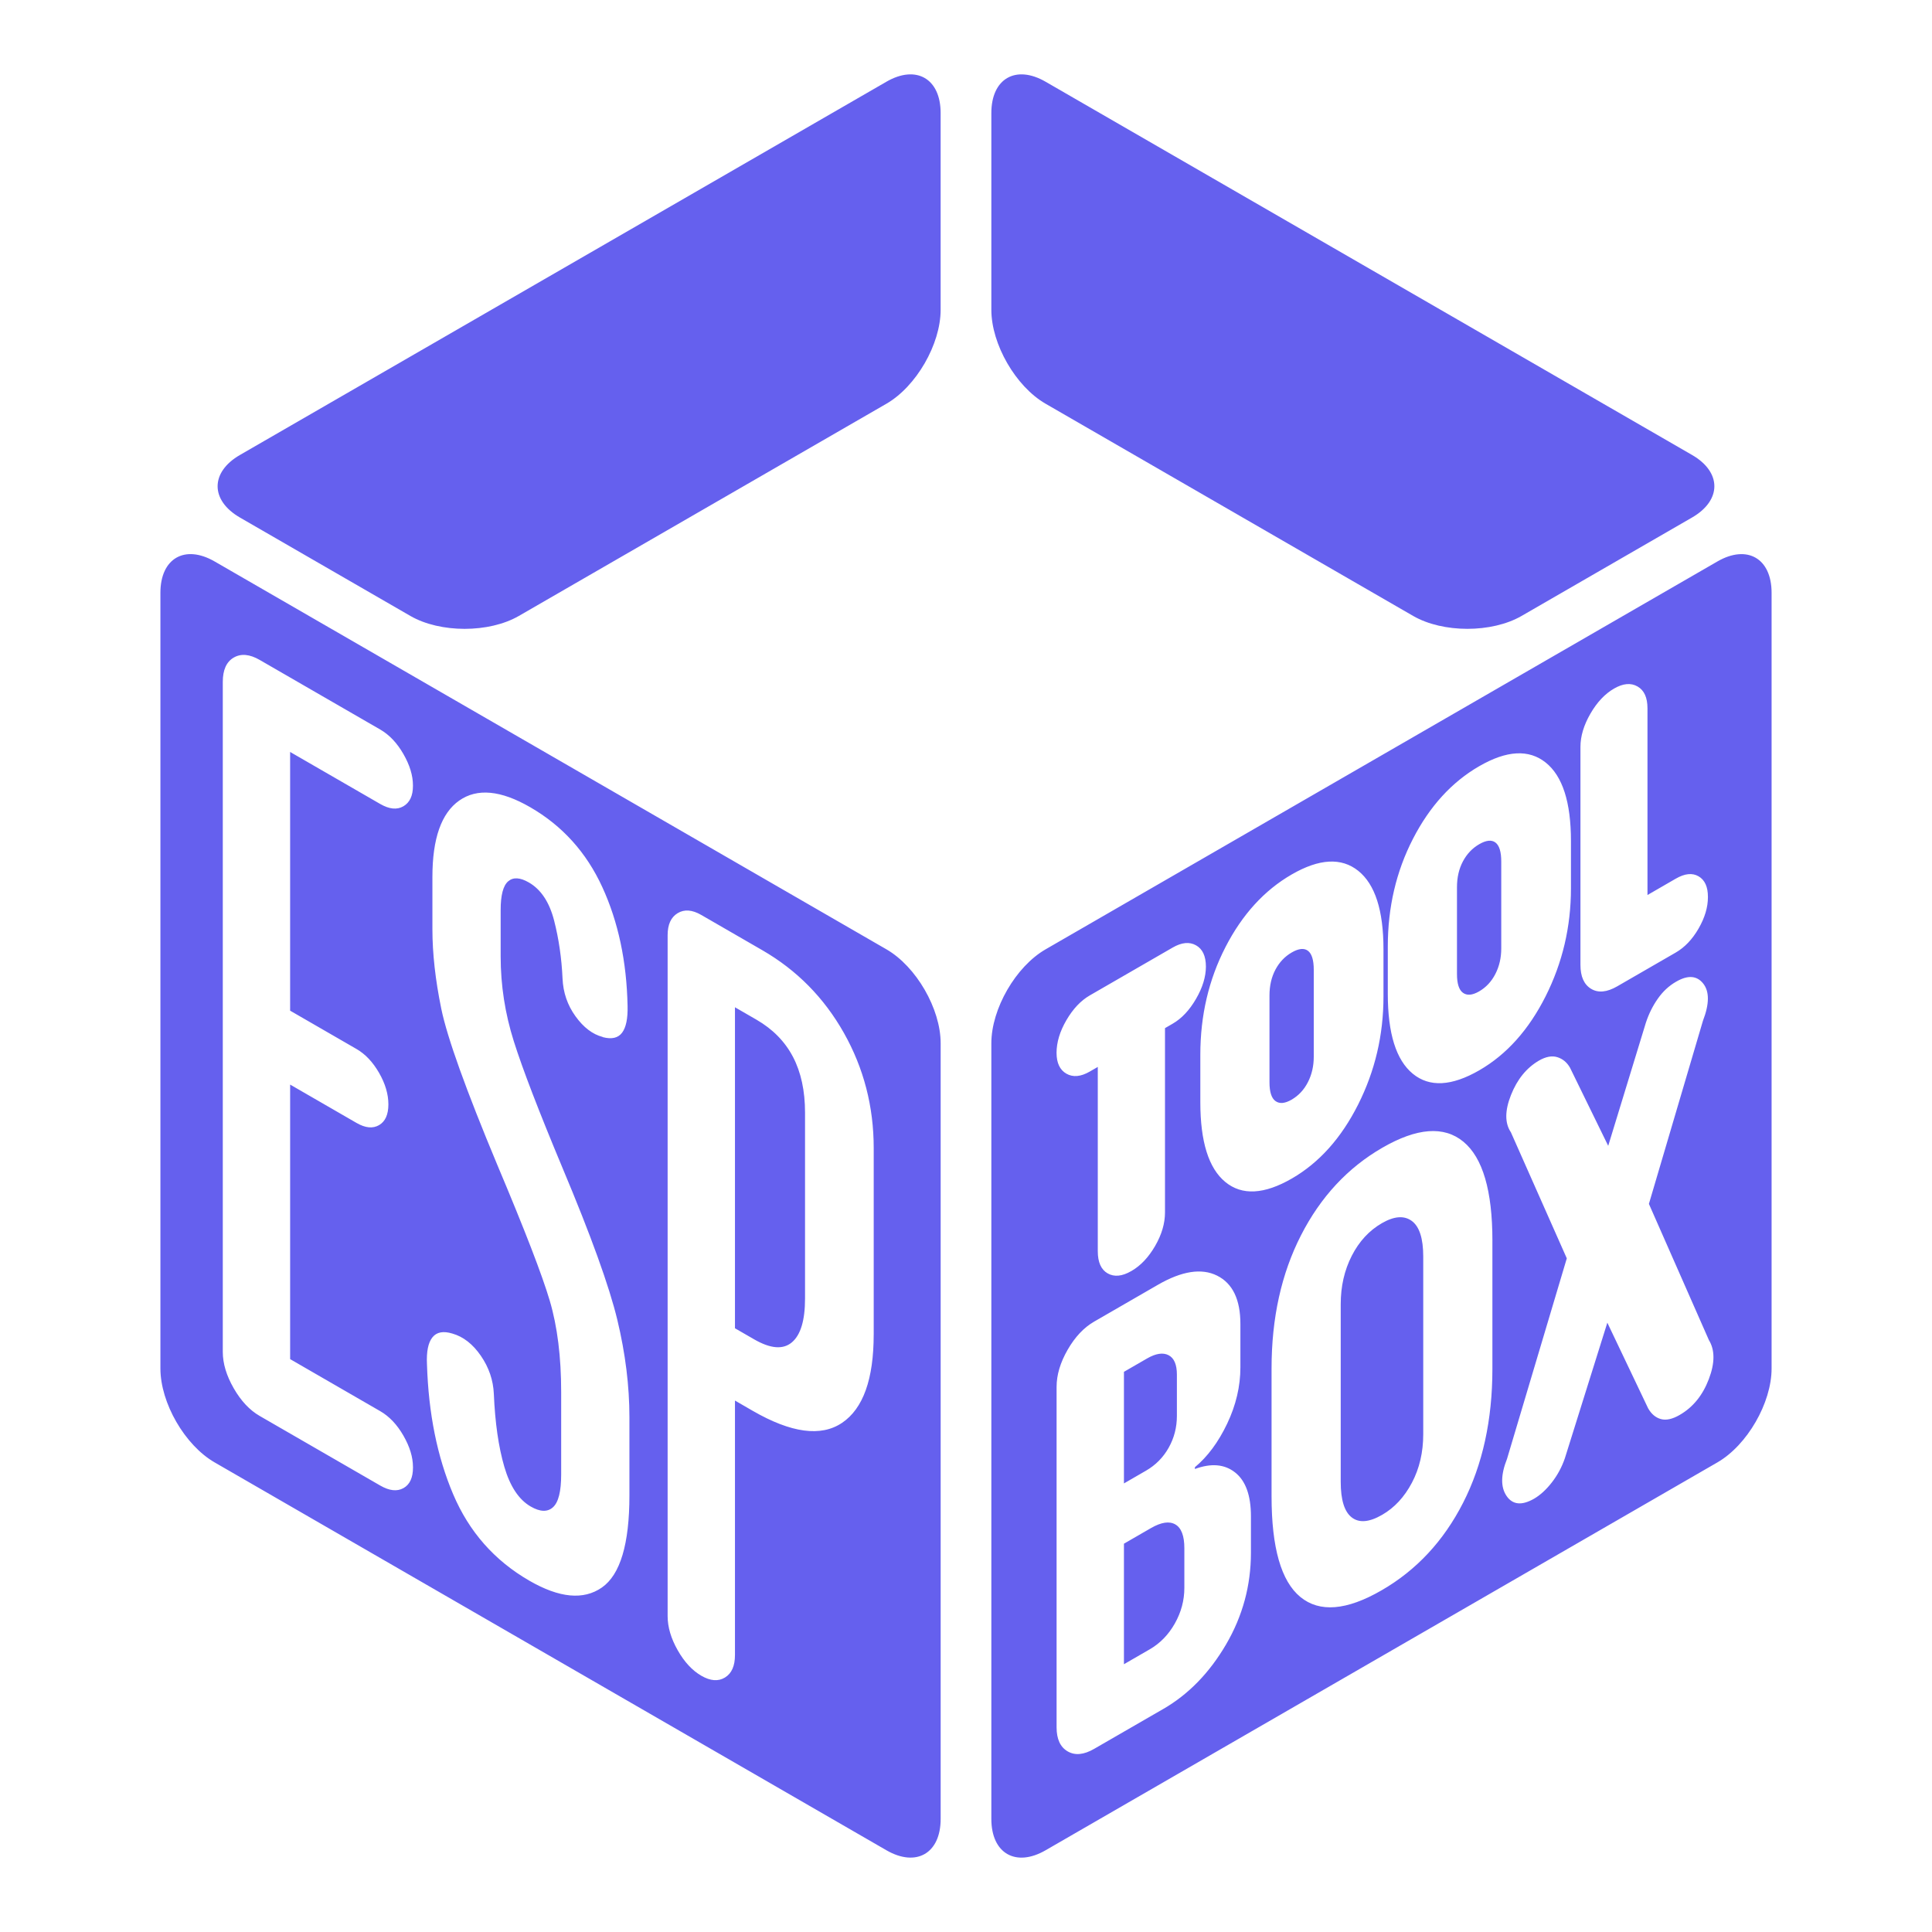
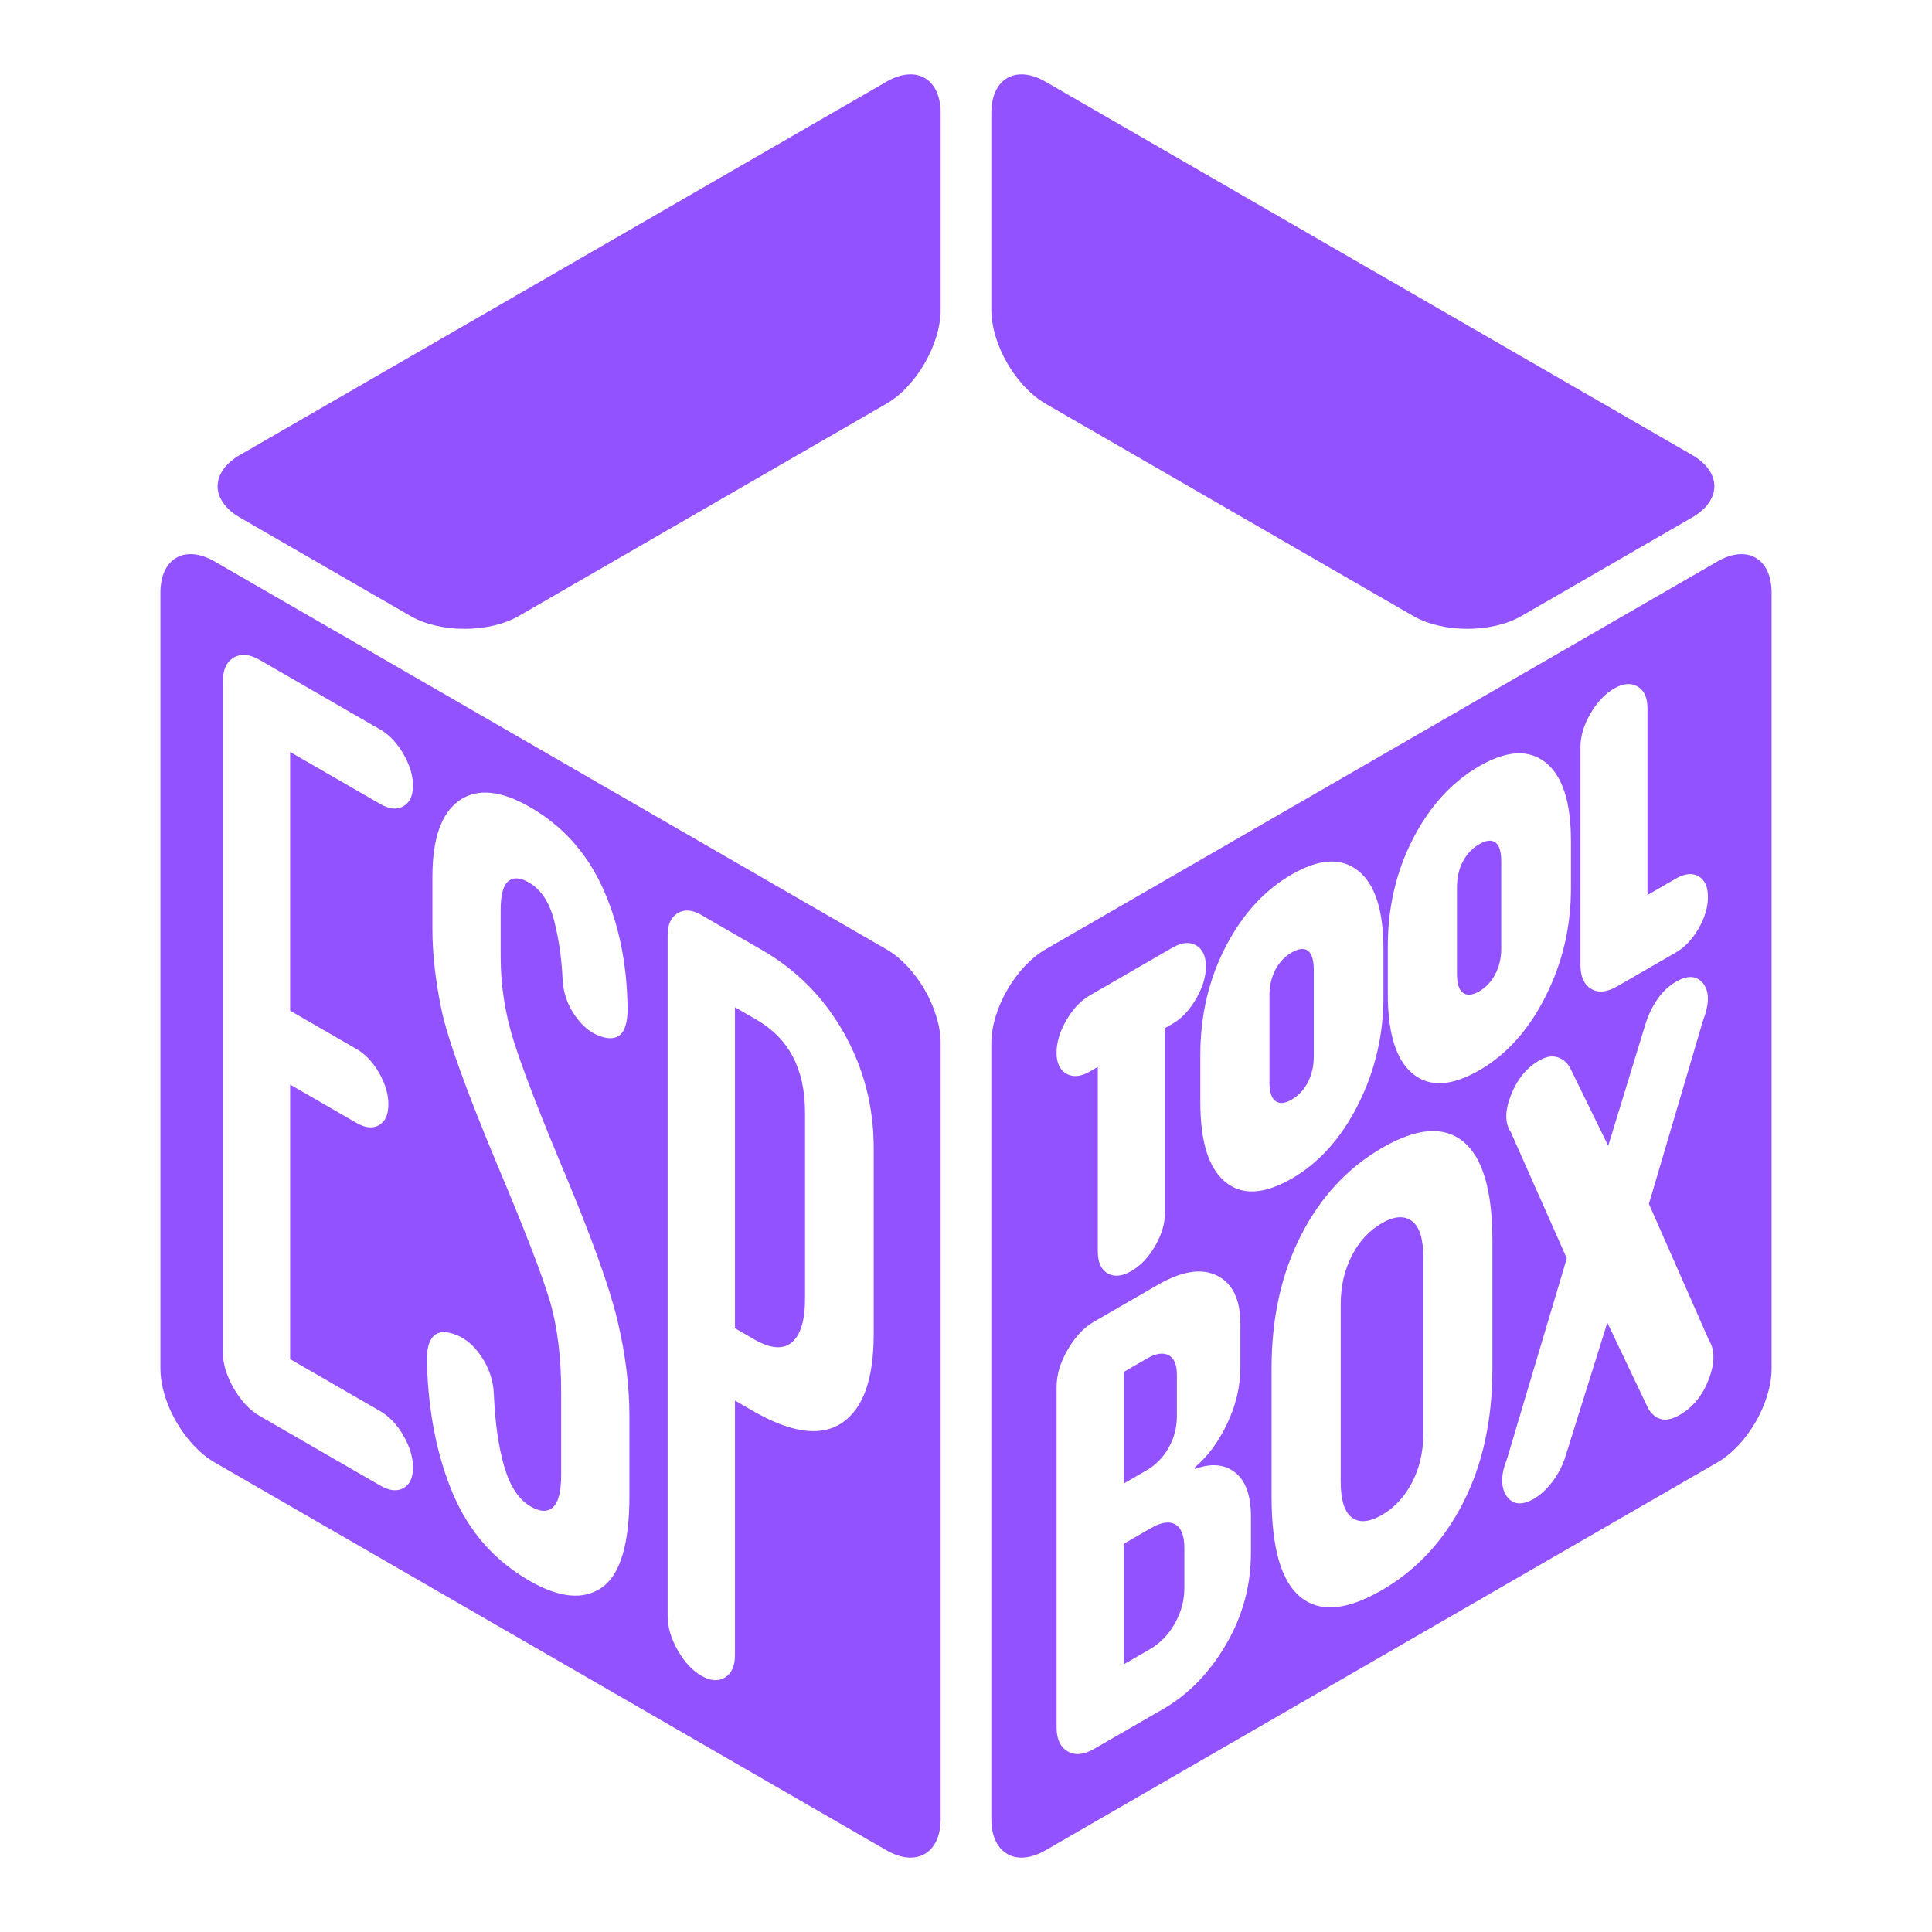
<svg xmlns="http://www.w3.org/2000/svg" id="ESP_Toolbox" data-name="ESP Toolbox" viewBox="0 0 1080 1080">
  <defs>
    <style>
            .fill {
-             fill: #6560ee;
+             fill: #9252ff;
            }
        </style>
  </defs>
  <path class="fill" d="M554.17,173.18V63.18c0-19.25,13.64-27.12,30.31-17.5l361.36,208.63c16.67,9.62,16.67,25.38,0,35l-95.26,55c-16.67,9.62-43.95,9.62-60.62,0l-205.48-118.63c-16.67-9.62-30.31-33.25-30.31-52.5ZM990.33,280h0s0,0,0,0h0ZM495.52,45.68L134.15,254.32c-16.67,9.62-16.67,25.38,0,35l95.26,55c16.67,9.62,43.95,9.62,60.62,0l205.48-118.63c16.67-9.62,30.31-33.25,30.31-52.5V63.18c0-19.25-13.64-27.12-30.31-17.5ZM653.29,809.3c3.07-5.44,4.6-11.38,4.6-17.83v-23.02c0-5.67-1.56-9.3-4.67-10.9-3.11-1.59-7.11-.98-12,1.84l-12.93,7.47v62.38s12.36-7.14,12.36-7.14c5.36-3.1,9.58-7.37,12.65-12.81ZM817.84,555c2.25,1.62,5.23,1.36,8.95-.78,3.91-2.26,6.96-5.52,9.14-9.78,2.19-4.26,3.28-9.01,3.28-14.24v-48.56c0-5.46-1.08-9.01-3.23-10.65-2.15-1.64-5.19-1.33-9.09.93-3.84,2.22-6.88,5.41-9.1,9.58-2.22,4.17-3.33,8.98-3.33,14.44v48.56c0,5.38,1.12,8.89,3.38,10.51ZM657.03,852.17c-3.36-1.95-7.9-1.27-13.65,2.05l-15.09,8.71v67.38s14.37-8.3,14.37-8.3c5.84-3.37,10.54-8.2,14.08-14.47,3.54-6.27,5.32-12.91,5.32-19.92v-22.18c0-6.89-1.68-11.32-5.03-13.27ZM713.03,615.52c2.25,1.62,5.23,1.36,8.95-.78,3.91-2.26,6.96-5.52,9.14-9.78,2.19-4.26,3.28-9.01,3.28-14.24v-48.56c0-5.46-1.08-9.01-3.23-10.65-2.15-1.64-5.19-1.33-9.09.93-3.84,2.22-6.88,5.41-9.1,9.58-2.22,4.17-3.33,8.98-3.33,14.44v48.56c0,5.38,1.12,8.89,3.38,10.51ZM789.21,682.53c-4.26-3.15-9.84-2.74-16.74,1.24-7.09,4.1-12.7,10.17-16.82,18.22-4.12,8.05-6.18,17.08-6.18,27.08v99.24c0,10.12,2.05,16.77,6.18,19.95,4.12,3.18,9.77,2.7,16.96-1.45,6.9-3.98,12.45-9.97,16.67-17.97,4.22-7.99,6.32-17.05,6.32-27.17v-99.24c0-10.12-2.13-16.75-6.39-19.91ZM990.33,331.37v433.63c0,19.25-13.64,42.88-30.31,52.5l-375.54,216.82c-16.67,9.62-30.31,1.75-30.31-17.5v-433.63c0-19.25,13.64-42.88,30.31-52.5l375.54-216.82c16.67-9.62,30.31-1.75,30.31,17.5ZM883.48,539.36c0,6.54,1.99,11,5.96,13.4,3.98,2.4,8.85,1.93,14.61-1.4l32.7-18.88c5.04-2.91,9.29-7.39,12.77-13.43,3.48-6.05,5.22-11.88,5.22-17.49v-.23c0-5.61-1.74-9.43-5.22-11.46-3.48-2.03-7.74-1.59-12.77,1.32l-15.8,9.13v-104.39c0-6-1.85-10.06-5.56-12.19-3.71-2.13-8.09-1.73-13.12,1.17-5.1,2.95-9.51,7.62-13.22,14.04-3.71,6.41-5.57,12.61-5.57,18.61v121.81ZM775.79,555.63c0,22.07,4.65,36.94,13.96,44.59,9.31,7.66,21.72,7.01,37.22-1.94,15.24-8.8,27.58-22.58,37.03-41.33,9.44-18.76,14.17-38.86,14.17-60.32v-26.53c0-21.69-4.7-36.29-14.11-43.82-9.41-7.52-21.8-6.85-37.17,2.03-15.31,8.84-27.65,22.37-37.03,40.59-9.38,18.22-14.07,38.28-14.07,60.2v26.53ZM685.06,529.41c-9.38,18.22-14.07,38.28-14.07,60.2v26.53c0,22.07,4.65,36.93,13.96,44.59,9.31,7.66,21.72,7.01,37.22-1.94,15.24-8.8,27.58-22.58,37.03-41.33,9.44-18.76,14.17-38.86,14.17-60.32v-26.53c0-21.69-4.7-36.29-14.11-43.82-9.41-7.52-21.8-6.85-37.17,2.03-15.31,8.84-27.65,22.37-37.03,40.58ZM590.62,588.56c.01,5.66,1.85,9.54,5.51,11.64,3.68,2.11,8.03,1.71,13.07-1.2l4.47-2.58v103.01c0,6.15,1.83,10.28,5.51,12.39,3.68,2.1,8.07,1.69,13.17-1.26l.2-.11c5.1-2.95,9.49-7.6,13.17-13.95,3.68-6.35,5.52-12.61,5.52-18.76v-103.01s4.28-2.47,4.28-2.47c5.04-2.91,9.39-7.54,13.07-13.89,3.67-6.33,5.5-12.33,5.52-18.01v.06s0-.12,0-.12v.06c-.01-5.89-1.85-9.86-5.52-11.92-3.68-2.07-8.04-1.65-13.07,1.26l-46.32,26.74c-5.04,2.91-9.39,7.52-13.07,13.83-3.67,6.29-5.5,12.39-5.52,18.29v-.06s0,.12,0,.12v-.06ZM699.28,847.62c0-11.68-2.95-19.84-8.84-24.5-5.89-4.66-13.39-5.3-22.49-1.94v-1c7.09-5.87,13.1-13.99,18.04-24.34,4.93-10.35,7.4-20.87,7.4-31.54v-24.18c0-13.68-4.33-22.68-13-27.02-8.67-4.33-19.71-2.63-33.13,5.12l-35.64,20.58c-5.75,3.32-10.68,8.56-14.8,15.72-4.12,7.16-6.18,14.08-6.18,20.75v190.31c0,6.56,2.05,11.04,6.17,13.44,4.12,2.4,9.05,1.94,14.8-1.38l38.66-22.32c14.08-8.13,25.77-20.14,35.07-36.01,9.29-15.87,13.94-32.98,13.94-51.33v-20.35ZM834.27,693.63c0-28.02-5.41-46.49-16.24-55.42-10.83-8.93-25.92-7.8-45.27,3.37-19.36,11.18-34.52,27.49-45.49,48.95-10.97,21.46-16.46,46.25-16.46,74.38v71.55c0,28.69,5.36,47.44,16.09,56.25,10.73,8.82,25.87,7.58,45.41-3.71,19.45-11.23,34.64-27.53,45.56-48.91,10.92-21.37,16.39-46.35,16.39-74.92v-71.55ZM955.25,749.03l-33.5-76.05,30.2-102.34c3.64-9.44,3.69-16.39.14-20.85-3.55-4.46-8.58-4.81-15.09-1.04l-.14.08c-3.93,2.27-7.31,5.41-10.13,9.44-2.83,4.02-5.06,8.51-6.68,13.45l-21.05,68.81-21.35-43.67c-1.72-3.01-4.1-4.97-7.11-5.9-3-.92-6.41-.29-10.22,1.9l.08-.05-.14.08.06-.03c-6.95,4.04-12.17,10.45-15.65,19.21-3.5,8.8-3.52,15.77-.07,20.89l31.25,70.47-33.41,112.07c-3.55,8.94-3.62,15.88-.22,20.81,3.37,4.89,8.47,5.39,15.29,1.51l-.13.08.29-.17-.16.09c3.5-2.05,6.81-5.07,9.93-9.07,3.16-4.05,5.61-8.57,7.33-13.57l23.74-75.79,22.82,47.9c1.82,3.18,4.19,5.17,7.11,5.98,2.92.81,6.4.06,10.42-2.26l.14-.08c7.38-4.26,12.79-10.91,16.24-19.97,3.45-9.05,3.45-16.36,0-21.93ZM89.67,280h0s0,0,0,0h0ZM525.83,583.18v433.63c0,19.25-13.64,27.12-30.31,17.5l-375.54-216.82c-16.67-9.62-30.31-33.25-30.31-52.5v-433.63c0-19.25,13.64-27.12,30.31-17.5l375.54,216.82c16.67,9.62,30.31,33.25,30.31,52.5ZM230.85,820.08c0-5.51-1.78-11.36-5.34-17.55-3.56-6.19-7.88-10.75-12.97-13.69l-50.35-29.08v-153.47s37.12,21.44,37.12,21.44c4.92,2.84,9.11,3.25,12.59,1.22,3.47-2.03,5.21-5.89,5.21-11.6,0-5.7-1.74-11.58-5.21-17.62-3.48-6.04-7.67-10.48-12.59-13.32l-37.13-21.44v-144.62s50.35,29.07,50.35,29.07c5.09,2.94,9.41,3.37,12.97,1.29s5.34-5.87,5.34-11.38v-.29c0-5.51-1.78-11.36-5.34-17.55-3.56-6.19-7.88-10.75-12.97-13.69l-67.39-38.91c-5.6-3.23-10.43-3.66-14.5-1.29-4.07,2.37-6.1,6.91-6.1,13.59v374.53c.01,6.49,2.05,13.28,6.12,20.35,4.07,7.07,8.9,12.22,14.5,15.45l67.39,38.91c5.09,2.94,9.41,3.42,12.97,1.44,3.56-1.97,5.34-5.82,5.34-11.53v-.29ZM351.85,835.94v-43.68c0-17.51-2.25-35.63-6.74-54.36-4.49-18.73-14.71-47.06-30.65-84.99-13.23-31.64-22.3-55.23-27.21-70.75-4.92-15.53-7.38-31.36-7.38-47.5v-25.97c0-8.26,1.4-13.6,4.19-16.02,2.8-2.41,6.65-2.21,11.57.63,6.78,3.91,11.48,11.01,14.12,21.28,2.63,10.27,4.2,21.07,4.71,32.38.34,7.87,2.75,14.92,7.25,21.15,4.49,6.24,9.54,10.08,15.13,11.54l.25.15c4.92,1.27,8.48.42,10.68-2.54,2.2-2.96,3.22-7.93,3.05-14.91-.51-24.89-5.21-47.03-14.12-66.44-8.9-19.4-22.34-34.3-40.31-44.67-16.45-9.5-29.67-10.74-39.67-3.72-10.01,7.02-15,21.25-15,42.69v29.22c0,13.58,1.66,28.4,4.96,44.48,3.31,16.08,13.77,45.24,31.41,87.49,15.26,36.16,25.01,61.42,29.25,75.77,4.24,14.35,6.36,31.37,6.36,51.04v46.04c0,9.44-1.52,15.55-4.58,18.31-3.05,2.77-7.21,2.63-12.46-.41-6.61-3.82-11.53-11.23-14.75-22.24-3.22-11.01-5.17-24.58-5.85-40.71-.34-7.67-2.76-14.77-7.25-21.3-4.49-6.53-9.79-10.67-15.89-12.42-5.09-1.56-8.82-.86-11.19,2.1-2.38,2.96-3.39,7.98-3.05,15.06.85,27.45,5.72,51.66,14.63,72.63,8.9,20.98,23.1,37.1,42.6,48.35,16.78,9.69,30.3,10.96,40.56,3.8,10.26-7.16,15.38-24.32,15.38-51.47ZM488.41,745.98v-104.18c0-23.21-5.56-44.67-16.66-64.37-11.11-19.69-26.32-35.12-45.65-46.28l-34.08-19.68c-5.09-2.94-9.5-3.27-13.22-1-3.73,2.27-5.59,6.36-5.59,12.26v380.72c.01,6.1,1.88,12.44,5.61,19.02,3.73,6.58,8.14,11.34,13.22,14.28,5.09,2.94,9.49,3.27,13.22.99,3.73-2.27,5.59-6.46,5.59-12.56v-142.26s9.91,5.73,9.91,5.73c21.53,12.43,38.19,14.67,49.97,6.72,11.78-7.95,17.67-24.42,17.67-49.41ZM443.27,590.79c-4.49-8.59-11.32-15.54-20.47-20.82l-11.95-6.9v179.44s10.69,6.17,10.69,6.17c9.16,5.29,16.19,5.86,21.11,1.71,4.92-4.14,7.37-12.31,7.37-24.52v-103.89c0-12.2-2.25-22.59-6.74-31.19Z" />
</svg>
